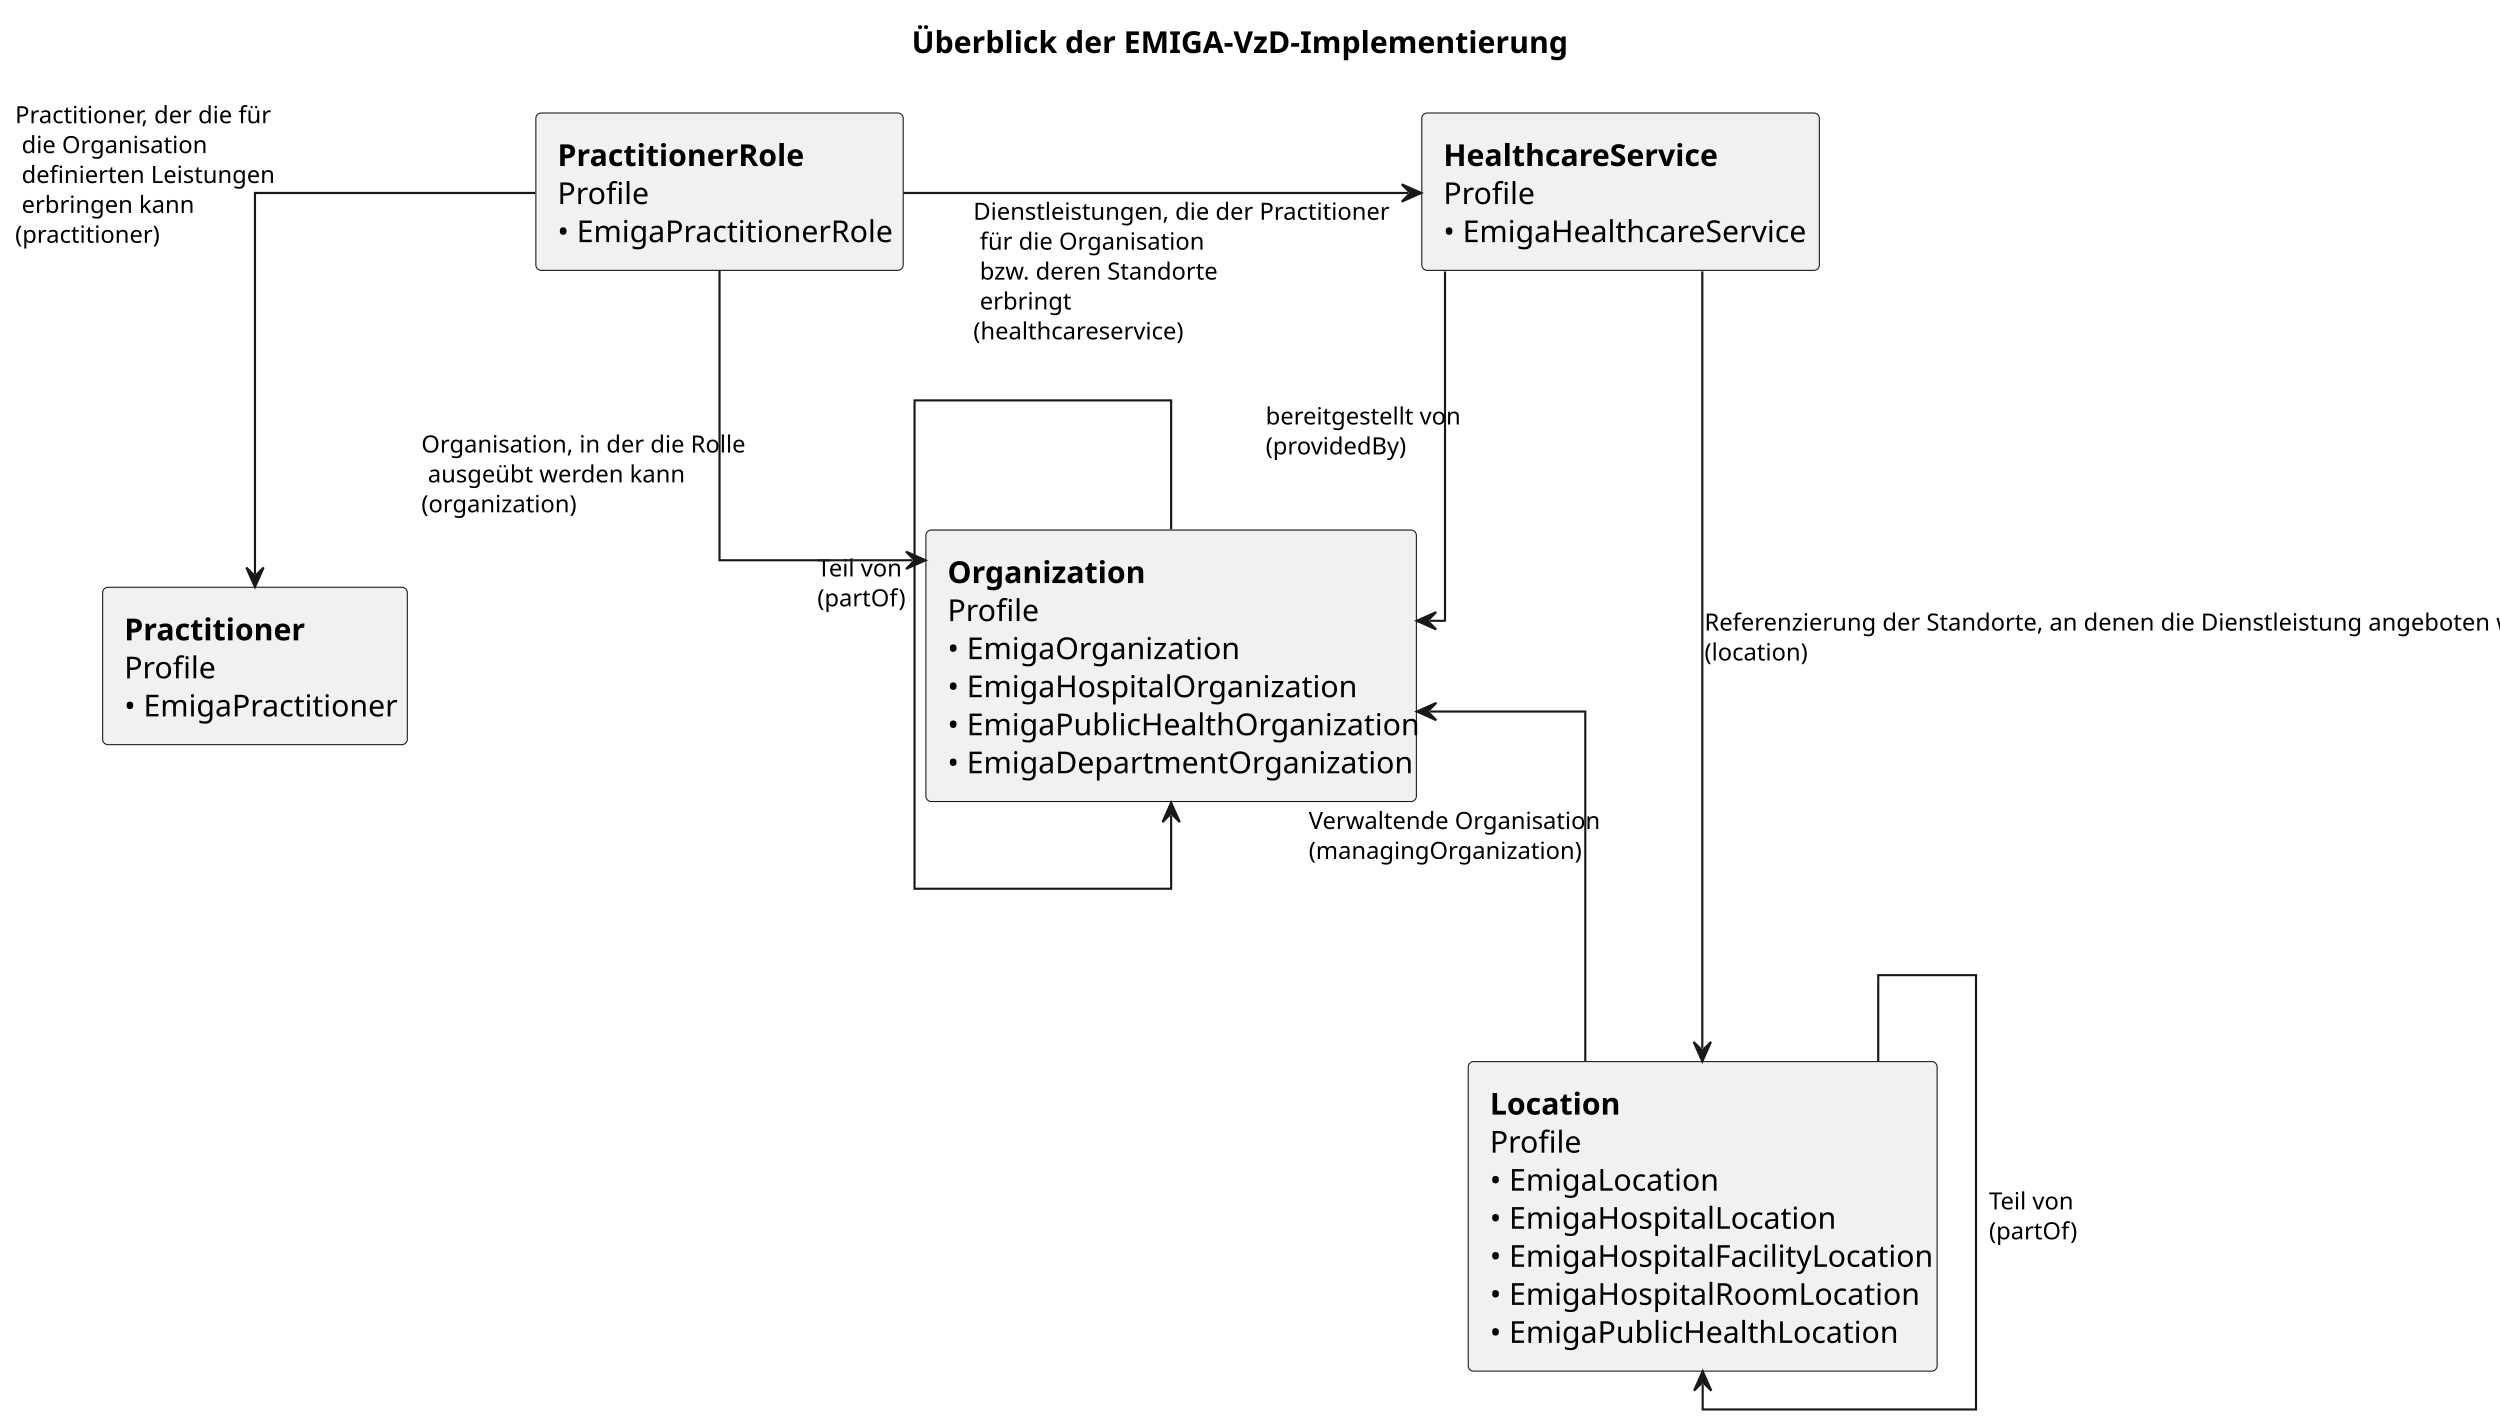
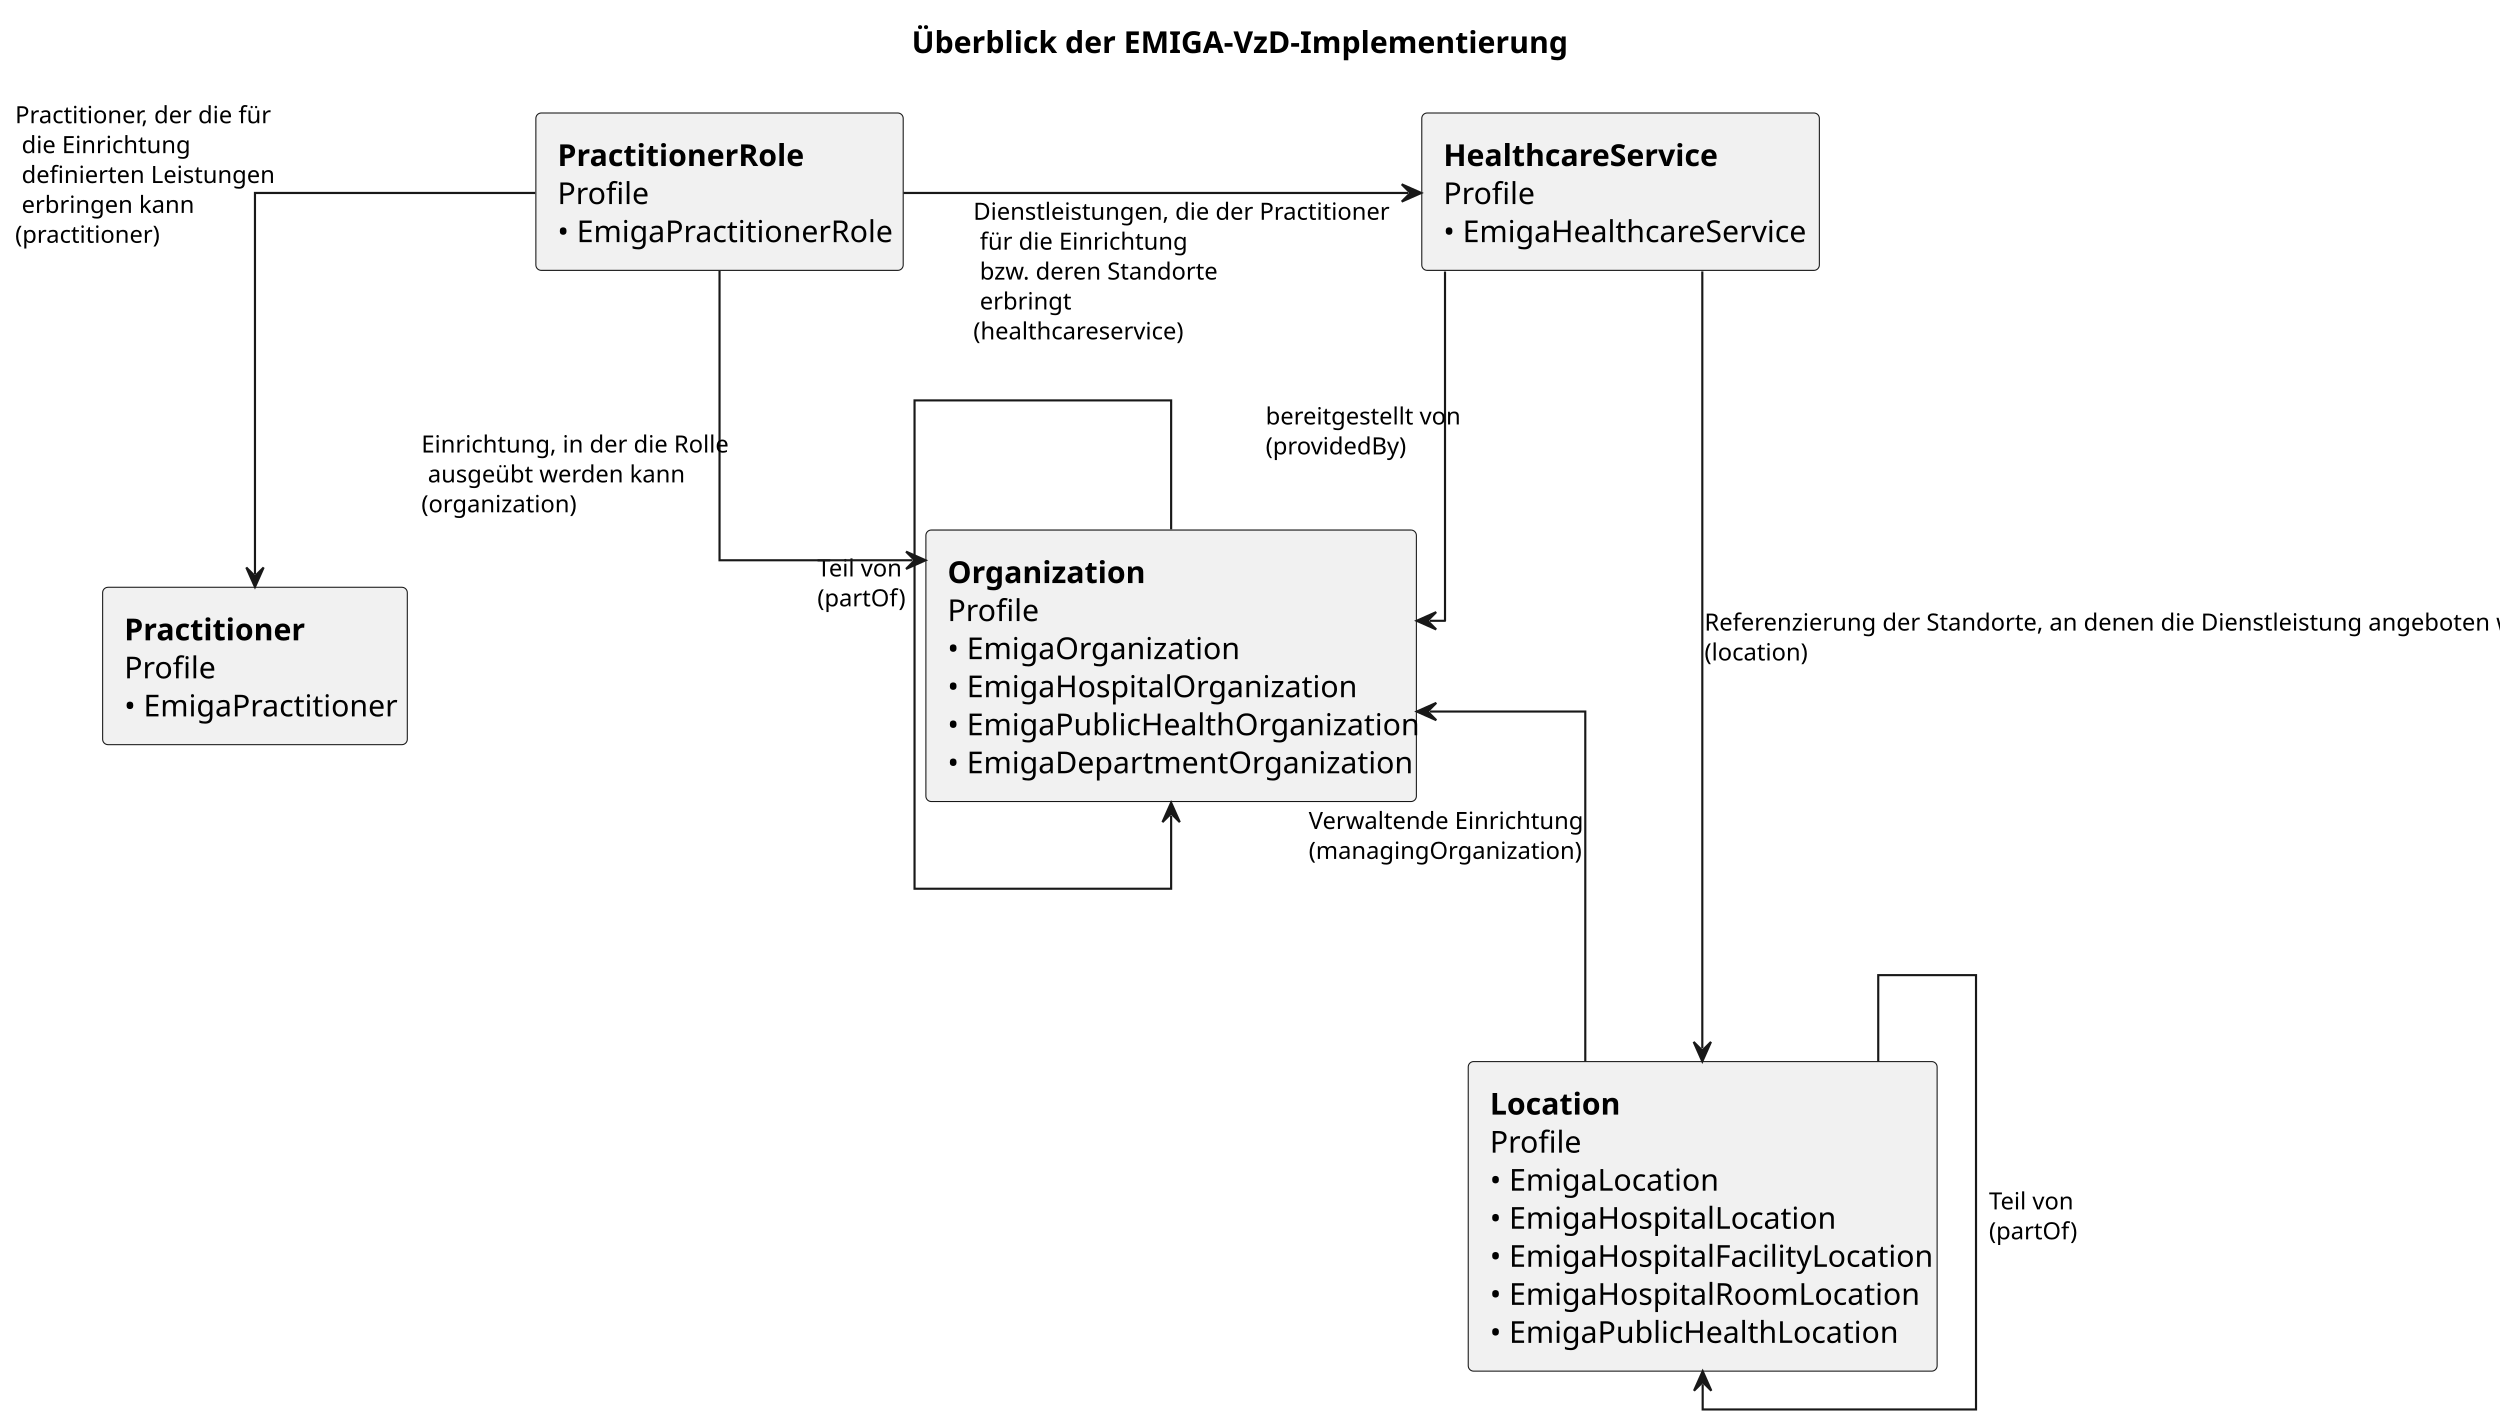
<svg xmlns="http://www.w3.org/2000/svg" contentStyleType="text/css" height="659px" preserveAspectRatio="none" style="width:1157px;height:659px;background:#FFFFFF;" version="1.1" viewBox="0 0 1157 659" width="1157px" zoomAndPan="magnify">
  <defs />
  <g>
    <text fill="#000000" font-family="sans-serif" font-size="14" font-weight="bold" lengthAdjust="spacing" textLength="300" x="421.915" y="24.533">Überblick der EMIGA-VzD-Implementierung</text>
    <g id="elem_Organization">
      <rect fill="#F1F1F1" height="125.656" rx="2.5" ry="2.5" style="stroke:#181818;stroke-width:0.5;" width="227" x="428.5" y="245.299" />
      <text fill="#000000" font-family="sans-serif" font-size="14" font-weight="bold" lengthAdjust="spacing" textLength="89" x="438.5" y="269.833">Organization</text>
      <text fill="#000000" font-family="sans-serif" font-size="14" lengthAdjust="spacing" textLength="40" x="438.5" y="287.442">Profile</text>
      <text fill="#000000" font-family="sans-serif" font-size="14" lengthAdjust="spacing" textLength="129" x="438.5" y="305.051">• EmigaOrganization</text>
      <text fill="#000000" font-family="sans-serif" font-size="14" lengthAdjust="spacing" textLength="179" x="438.5" y="322.661">• EmigaHospitalOrganization</text>
      <text fill="#000000" font-family="sans-serif" font-size="14" lengthAdjust="spacing" textLength="207" x="438.5" y="340.27">• EmigaPublicHealthOrganization</text>
      <text fill="#000000" font-family="sans-serif" font-size="14" lengthAdjust="spacing" textLength="203" x="438.5" y="357.88">• EmigaDepartmentOrganization</text>
    </g>
    <g id="elem_Location">
      <rect fill="#F1F1F1" height="143.266" rx="2.5" ry="2.5" style="stroke:#181818;stroke-width:0.5;" width="217" x="679.5" y="491.299" />
      <text fill="#000000" font-family="sans-serif" font-size="14" font-weight="bold" lengthAdjust="spacing" textLength="60" x="689.5" y="515.833">Location</text>
      <text fill="#000000" font-family="sans-serif" font-size="14" lengthAdjust="spacing" textLength="40" x="689.5" y="533.442">Profile</text>
      <text fill="#000000" font-family="sans-serif" font-size="14" lengthAdjust="spacing" textLength="103" x="689.5" y="551.051">• EmigaLocation</text>
      <text fill="#000000" font-family="sans-serif" font-size="14" lengthAdjust="spacing" textLength="153" x="689.5" y="568.661">• EmigaHospitalLocation</text>
      <text fill="#000000" font-family="sans-serif" font-size="14" lengthAdjust="spacing" textLength="197" x="689.5" y="586.27">• EmigaHospitalFacilityLocation</text>
      <text fill="#000000" font-family="sans-serif" font-size="14" lengthAdjust="spacing" textLength="190" x="689.5" y="603.88">• EmigaHospitalRoomLocation</text>
      <text fill="#000000" font-family="sans-serif" font-size="14" lengthAdjust="spacing" textLength="181" x="689.5" y="621.489">• EmigaPublicHealthLocation</text>
    </g>
    <g id="elem_Practitioner">
      <rect fill="#F1F1F1" height="72.828" rx="2.5" ry="2.5" style="stroke:#181818;stroke-width:0.5;" width="141" x="47.5" y="271.799" />
      <text fill="#000000" font-family="sans-serif" font-size="14" font-weight="bold" lengthAdjust="spacing" textLength="82" x="57.5" y="296.333">Practitioner</text>
      <text fill="#000000" font-family="sans-serif" font-size="14" lengthAdjust="spacing" textLength="40" x="57.5" y="313.942">Profile</text>
      <text fill="#000000" font-family="sans-serif" font-size="14" lengthAdjust="spacing" textLength="121" x="57.5" y="331.551">• EmigaPractitioner</text>
    </g>
    <g id="elem_PractitionerRole">
      <rect fill="#F1F1F1" height="72.828" rx="2.5" ry="2.5" style="stroke:#181818;stroke-width:0.5;" width="170" x="248" y="52.299" />
      <text fill="#000000" font-family="sans-serif" font-size="14" font-weight="bold" lengthAdjust="spacing" textLength="114" x="258" y="76.833">PractitionerRole</text>
      <text fill="#000000" font-family="sans-serif" font-size="14" lengthAdjust="spacing" textLength="40" x="258" y="94.442">Profile</text>
      <text fill="#000000" font-family="sans-serif" font-size="14" lengthAdjust="spacing" textLength="150" x="258" y="112.051">• EmigaPractitionerRole</text>
    </g>
    <g id="elem_HealthcareService">
      <rect fill="#F1F1F1" height="72.828" rx="2.5" ry="2.5" style="stroke:#181818;stroke-width:0.5;" width="184" x="658" y="52.299" />
      <text fill="#000000" font-family="sans-serif" font-size="14" font-weight="bold" lengthAdjust="spacing" textLength="130" x="668" y="76.833">HealthcareService</text>
      <text fill="#000000" font-family="sans-serif" font-size="14" lengthAdjust="spacing" textLength="40" x="668" y="94.442">Profile</text>
      <text fill="#000000" font-family="sans-serif" font-size="14" lengthAdjust="spacing" textLength="164" x="668" y="112.051">• EmigaHealthcareService</text>
    </g>
    <g id="link_Organization_Organization">
      <path d="M542,244.999 C542,214.859 542,185.299 542,185.299 C542,185.299 423.25,185.299 423.25,185.299 C423.25,185.299 423.25,411.299 423.25,411.299 C423.25,411.299 542,411.299 542,411.299 C542,411.299 542,398.799 542,377.479 " fill="none" id="Organization-to-Organization" style="stroke:#181818;stroke-width:1.0;" />
      <polygon fill="#181818" points="542,371.479,538,380.479,542,376.479,546,380.479,542,371.479" style="stroke:#181818;stroke-width:1.0;" />
      <text fill="#000000" font-family="sans-serif" font-size="11" lengthAdjust="spacing" textLength="37" x="378.25" y="266.778">Teil von</text>
      <text fill="#000000" font-family="sans-serif" font-size="11" lengthAdjust="spacing" textLength="39" x="378.25" y="280.614">(partOf)</text>
    </g>
    <g id="link_Organization_Location">
      <path d="M661.71,329.299 C702.98,329.299 733.67,329.299 733.67,329.299 C733.67,329.299 733.67,422.519 733.67,491.159 " fill="none" id="Organization-backto-Location" style="stroke:#181818;stroke-width:1.0;" />
      <polygon fill="#181818" points="655.71,329.299,664.71,333.299,660.71,329.299,664.71,325.299,655.71,329.299" style="stroke:#181818;stroke-width:1.0;" />
-       <text fill="#000000" font-family="sans-serif" font-size="11" lengthAdjust="spacing" textLength="127" x="605.67" y="383.668">Verwaltende Organisation</text>
+       <text fill="#000000" font-family="sans-serif" font-size="11" lengthAdjust="spacing" textLength="127" x="605.67" y="383.668">Verwaltende Einrichtung</text>
      <text fill="#000000" font-family="sans-serif" font-size="11" lengthAdjust="spacing" textLength="115" x="605.67" y="397.504">(managingOrganization)</text>
    </g>
    <g id="link_Location_Location">
      <path d="M869.25,491.239 C869.25,469.529 869.25,451.299 869.25,451.299 C869.25,451.299 914.5,451.299 914.5,451.299 C914.5,451.299 914.5,652.299 914.5,652.299 C914.5,652.299 788,652.299 788,652.299 C788,652.299 788,651.019 788,640.619 " fill="none" id="Location-to-Location" style="stroke:#181818;stroke-width:1.0;" />
      <polygon fill="#181818" points="788,634.619,784,643.619,788,639.619,792,643.619,788,634.619" style="stroke:#181818;stroke-width:1.0;" />
      <text fill="#000000" font-family="sans-serif" font-size="11" lengthAdjust="spacing" textLength="37" x="920.5" y="559.718">Teil von</text>
      <text fill="#000000" font-family="sans-serif" font-size="11" lengthAdjust="spacing" textLength="39" x="920.5" y="573.554">(partOf)</text>
    </g>
    <g id="link_PractitionerRole_Organization">
      <path d="M333,125.379 C333,175.479 333,259.299 333,259.299 C333,259.299 373.31,259.299 422.33,259.299 " fill="none" id="PractitionerRole-to-Organization" style="stroke:#181818;stroke-width:1.0;" />
      <polygon fill="#181818" points="428.33,259.299,419.33,255.299,423.33,259.299,419.33,263.299,428.33,259.299" style="stroke:#181818;stroke-width:1.0;" />
-       <text fill="#000000" font-family="sans-serif" font-size="11" lengthAdjust="spacing" textLength="137" x="195" y="209.418">Organisation, in der die Rolle</text>
+       <text fill="#000000" font-family="sans-serif" font-size="11" lengthAdjust="spacing" textLength="137" x="195" y="209.418">Einrichtung, in der die Rolle</text>
      <text fill="#000000" font-family="sans-serif" font-size="11" lengthAdjust="spacing" textLength="112" x="198" y="223.254">ausgeübt werden kann</text>
      <text fill="#000000" font-family="sans-serif" font-size="11" lengthAdjust="spacing" textLength="67" x="195" y="237.09">(organization)</text>
    </g>
    <g id="link_PractitionerRole_Practitioner">
      <path d="M247.72,89.299 C187.69,89.299 118,89.299 118,89.299 C118,89.299 118,203.299 118,265.639 " fill="none" id="PractitionerRole-to-Practitioner" style="stroke:#181818;stroke-width:1.0;" />
      <polygon fill="#181818" points="118,271.639,122,262.639,118,266.639,114,262.639,118,271.639" style="stroke:#181818;stroke-width:1.0;" />
      <text fill="#000000" font-family="sans-serif" font-size="11" lengthAdjust="spacing" textLength="110" x="7" y="57.028">Practitioner, der die für</text>
-       <text fill="#000000" font-family="sans-serif" font-size="11" lengthAdjust="spacing" textLength="78" x="10" y="70.864">die Organisation</text>
+       <text fill="#000000" font-family="sans-serif" font-size="11" lengthAdjust="spacing" textLength="78" x="10" y="70.864">die Einrichtung</text>
      <text fill="#000000" font-family="sans-serif" font-size="11" lengthAdjust="spacing" textLength="107" x="10" y="84.7">definierten Leistungen</text>
      <text fill="#000000" font-family="sans-serif" font-size="11" lengthAdjust="spacing" textLength="72" x="10" y="98.536">erbringen kann</text>
      <text fill="#000000" font-family="sans-serif" font-size="11" lengthAdjust="spacing" textLength="62" x="7" y="112.372">(practitioner)</text>
    </g>
    <g id="link_PractitionerRole_HealthcareService">
      <path d="M418.14,89.299 C487.82,89.299 580.19,89.299 651.73,89.299 " fill="none" id="PractitionerRole-to-HealthcareService" style="stroke:#181818;stroke-width:1.0;" />
      <polygon fill="#181818" points="657.73,89.299,648.73,85.299,652.73,89.299,648.73,93.299,657.73,89.299" style="stroke:#181818;stroke-width:1.0;" />
      <text fill="#000000" font-family="sans-serif" font-size="11" lengthAdjust="spacing" textLength="175" x="450.44" y="101.718">Dienstleistungen, die der Practitioner</text>
-       <text fill="#000000" font-family="sans-serif" font-size="11" lengthAdjust="spacing" textLength="95" x="453.44" y="115.554">für die Organisation</text>
+       <text fill="#000000" font-family="sans-serif" font-size="11" lengthAdjust="spacing" textLength="95" x="453.44" y="115.554">für die Einrichtung</text>
      <text fill="#000000" font-family="sans-serif" font-size="11" lengthAdjust="spacing" textLength="106" x="453.44" y="129.39">bzw. deren Standorte</text>
      <text fill="#000000" font-family="sans-serif" font-size="11" lengthAdjust="spacing" textLength="37" x="453.44" y="143.226">erbringt</text>
      <text fill="#000000" font-family="sans-serif" font-size="11" lengthAdjust="spacing" textLength="95" x="450.44" y="157.062">(healthcareservice)</text>
    </g>
    <g id="link_HealthcareService_Organization">
      <path d="M668.75,125.669 C668.75,183.079 668.75,287.299 668.75,287.299 C668.75,287.299 669.72,287.299 661.66,287.299 " fill="none" id="HealthcareService-to-Organization" style="stroke:#181818;stroke-width:1.0;" />
      <polygon fill="#181818" points="655.66,287.299,664.66,291.299,660.66,287.299,664.66,283.299,655.66,287.299" style="stroke:#181818;stroke-width:1.0;" />
      <text fill="#000000" font-family="sans-serif" font-size="11" lengthAdjust="spacing" textLength="82" x="585.75" y="196.448">bereitgestellt von</text>
      <text fill="#000000" font-family="sans-serif" font-size="11" lengthAdjust="spacing" textLength="63" x="585.75" y="210.284">(providedBy)</text>
    </g>
    <g id="link_HealthcareService_Location">
      <path d="M787.83,125.599 C787.83,204.009 787.83,382.749 787.83,485.209 " fill="none" id="HealthcareService-to-Location" style="stroke:#181818;stroke-width:1.0;" />
      <polygon fill="#181818" points="787.83,491.209,791.83,482.209,787.83,486.209,783.83,482.209,787.83,491.209" style="stroke:#181818;stroke-width:1.0;" />
      <text fill="#000000" font-family="sans-serif" font-size="11" lengthAdjust="spacing" textLength="361" x="788.83" y="291.828">Referenzierung der Standorte, an denen die Dienstleistung angeboten wird</text>
      <text fill="#000000" font-family="sans-serif" font-size="11" lengthAdjust="spacing" textLength="45" x="788.83" y="305.664">(location)</text>
    </g>
  </g>
</svg>
